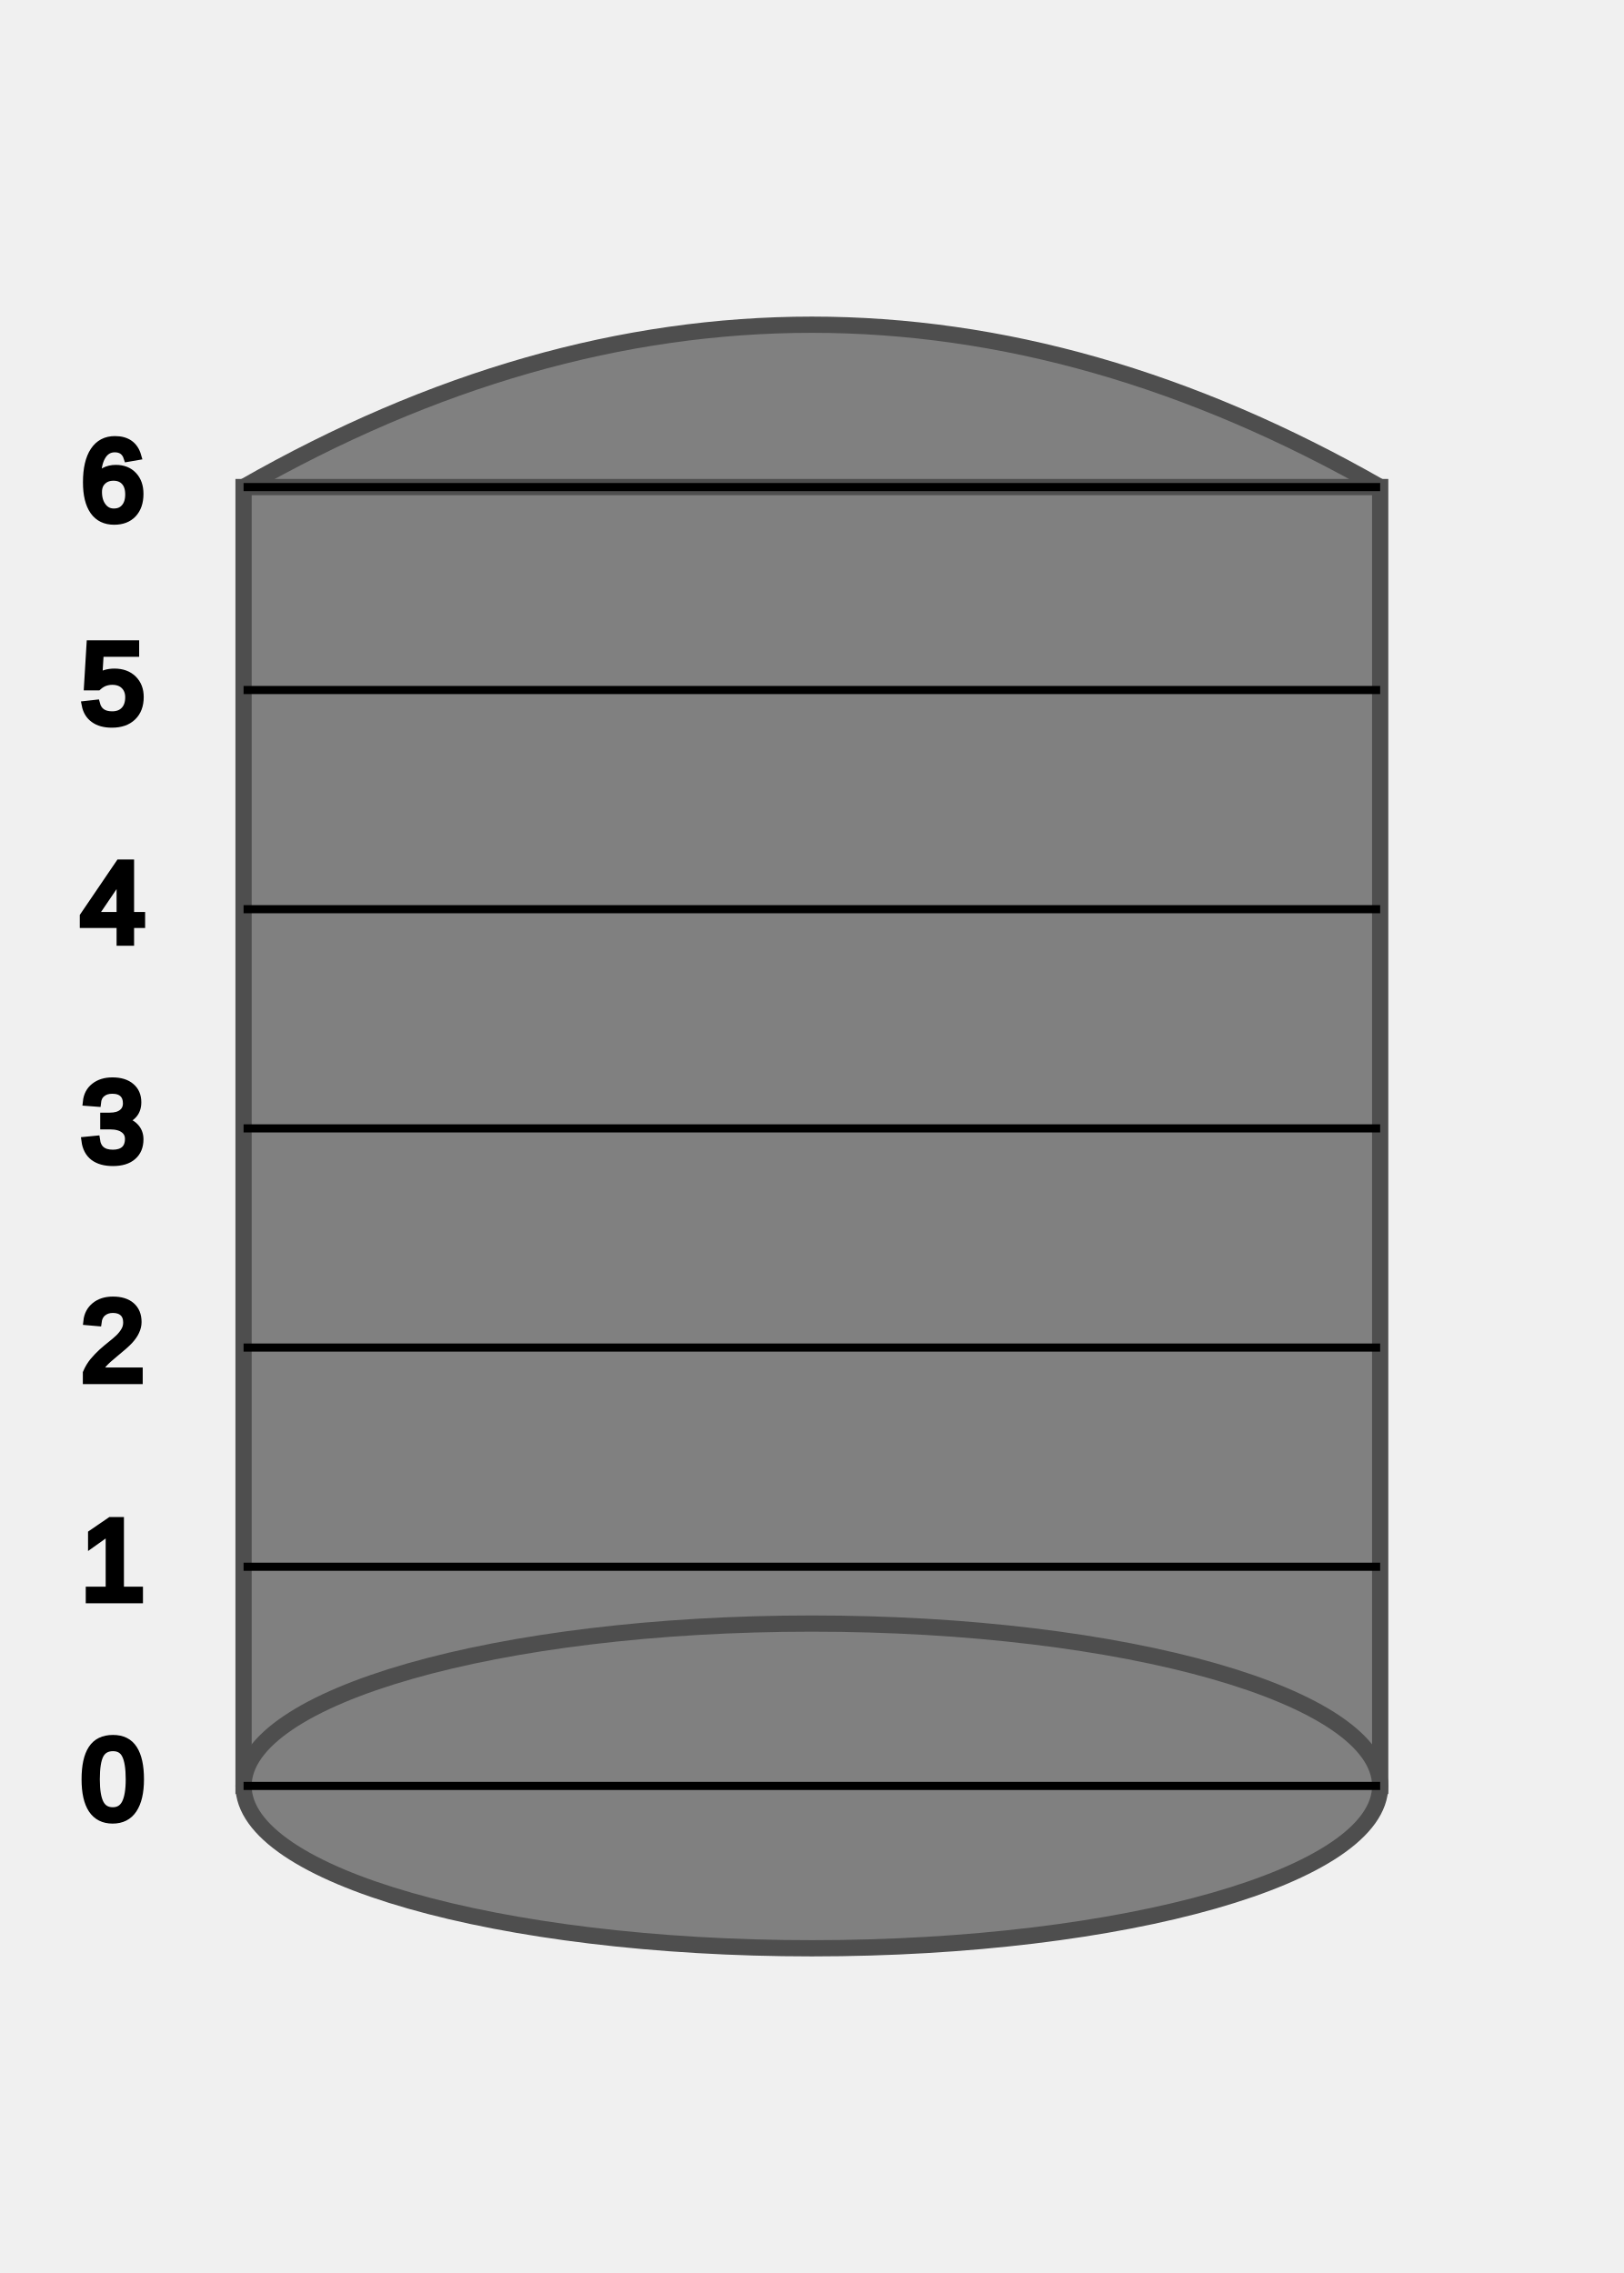
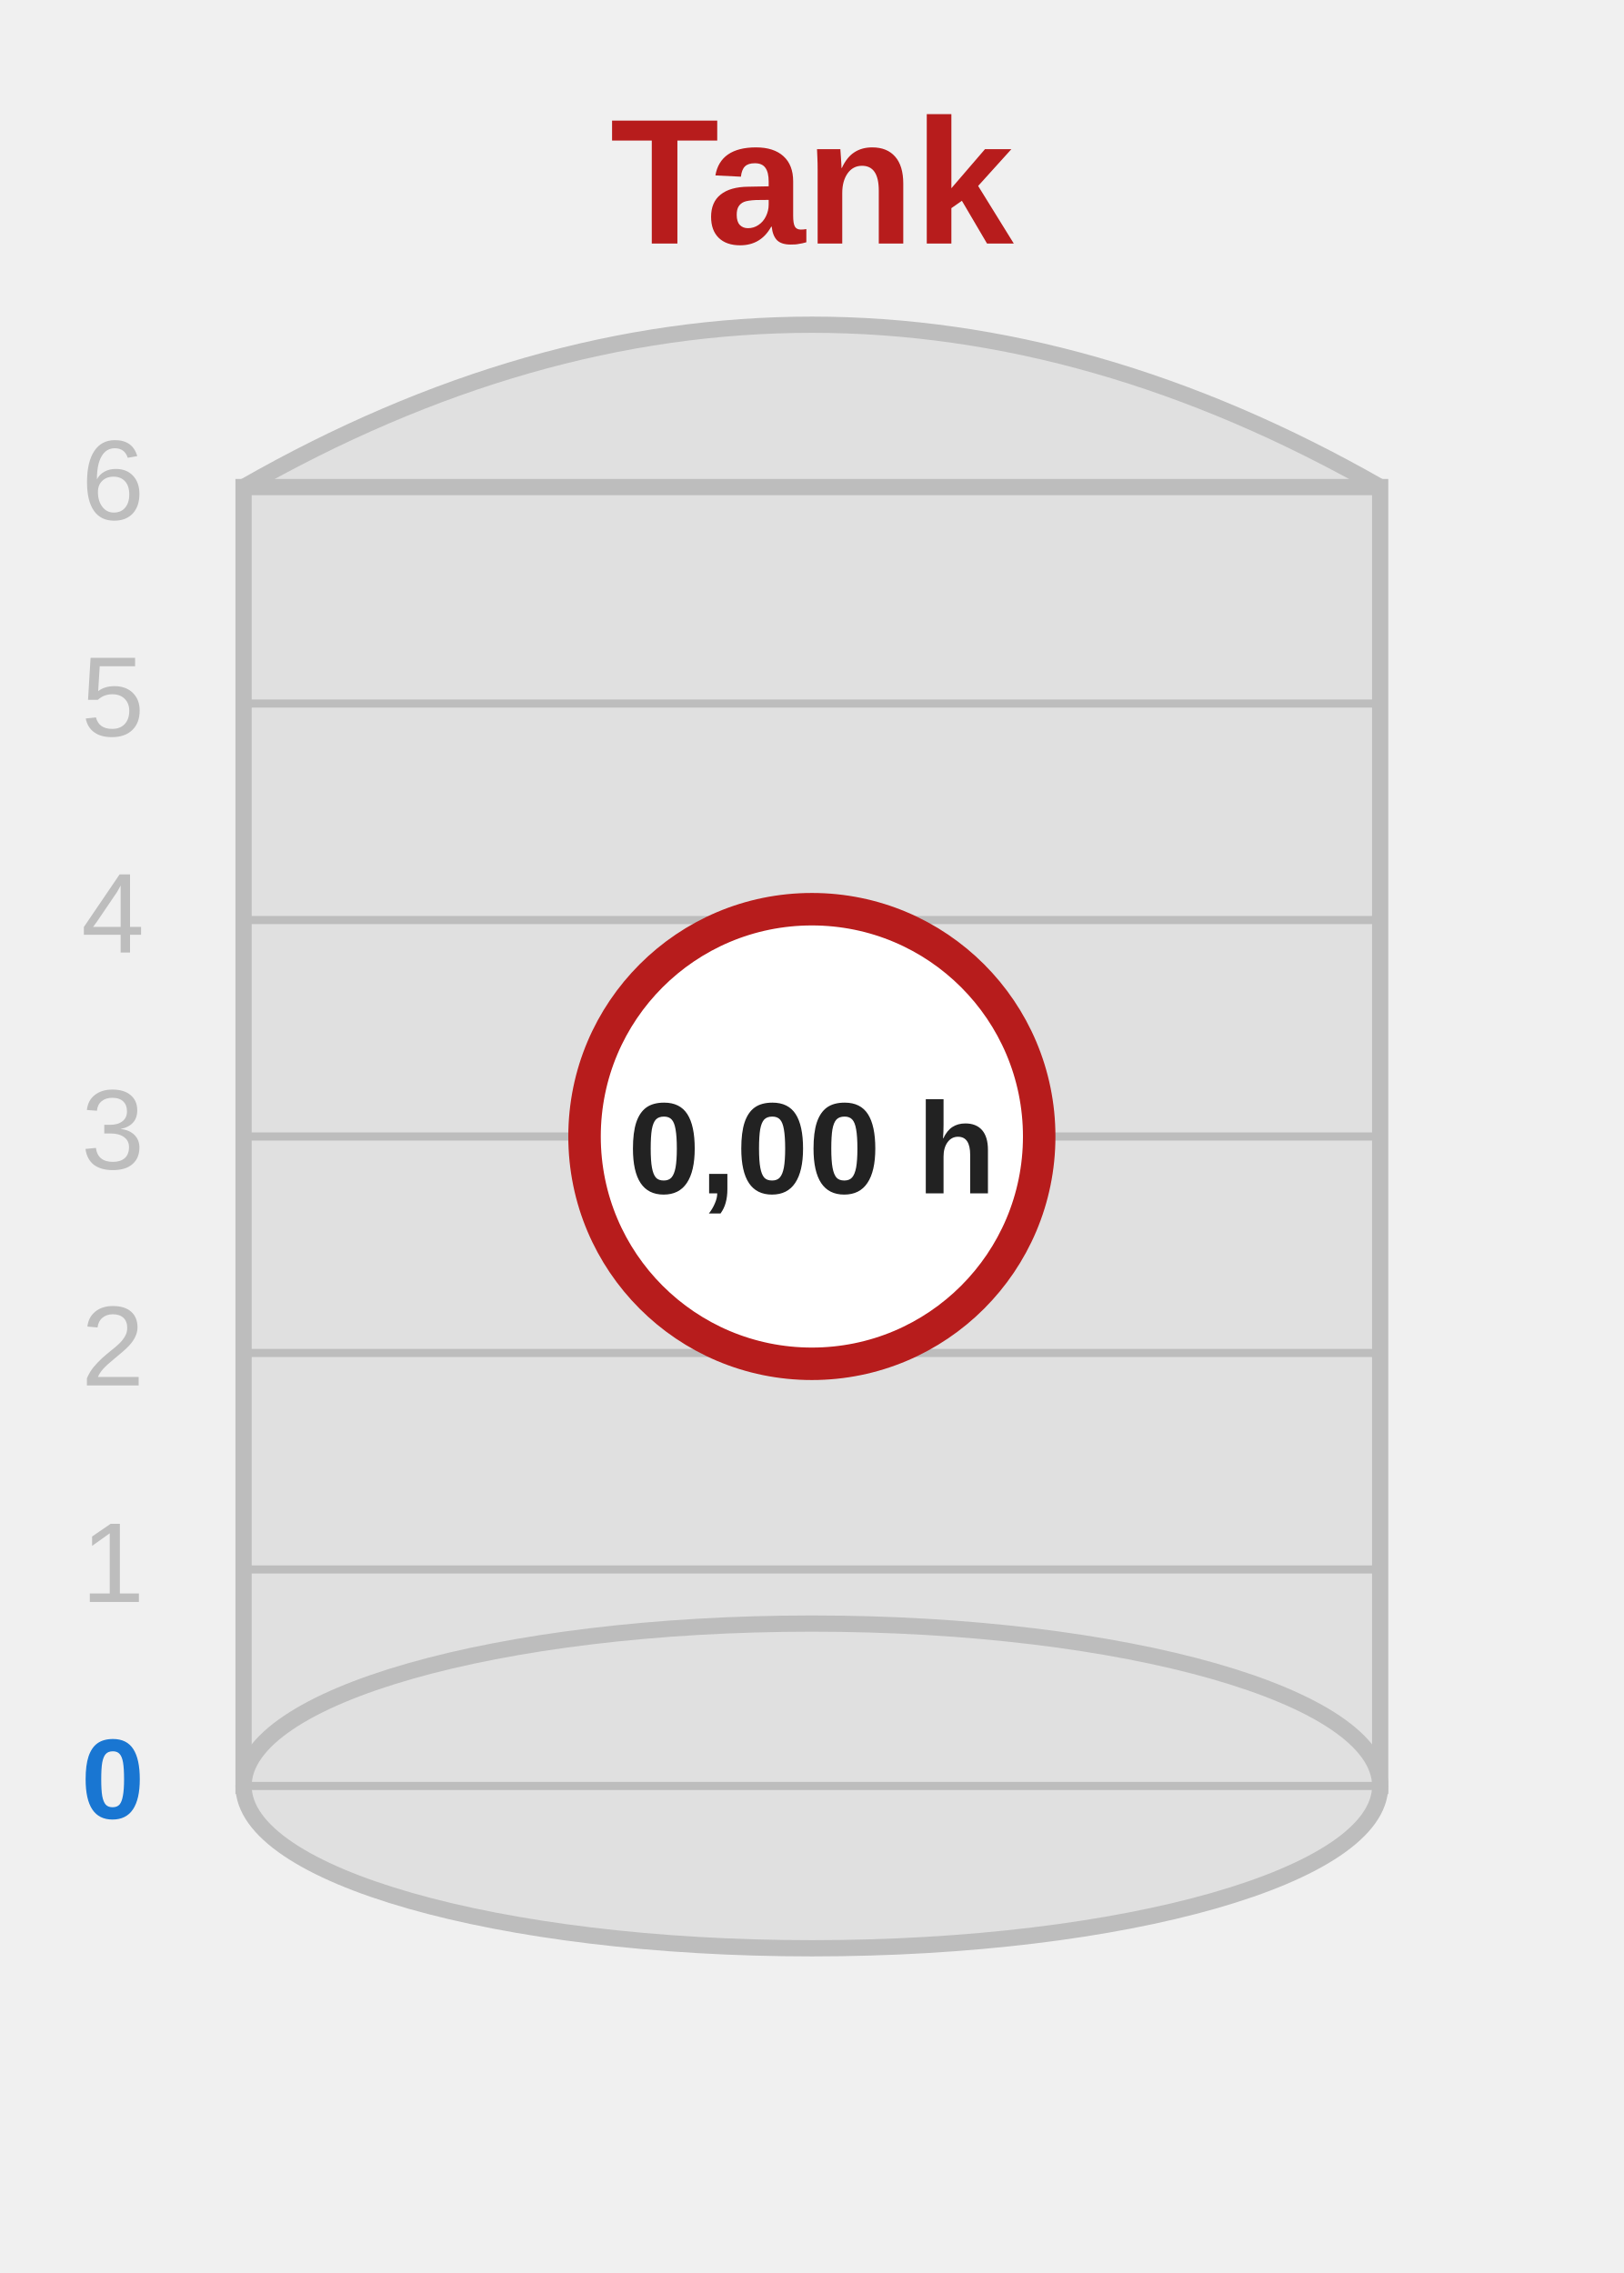
<svg xmlns="http://www.w3.org/2000/svg" width="200" height="280" viewBox="0 0 200 280">
-   <path d="M30,60 Q100,20 170,60" fill="#808080" stroke="#4e4e4e" stroke-width="2" />
-   <rect x="30" y="60" width="140" height="160" fill="#808080" stroke="#4e4e4e" stroke-width="2" />
-   <ellipse cx="100" cy="220" rx="70" ry="20" fill="#808080" stroke="#4e4e4e" stroke-width="2" />
-   <g stroke="#000000" stroke-width="1" font-family="Arial" font-size="14" fill="#000000">
-     <line x1="30" y1="220" x2="170" y2="220" />
-     <text x="10" y="224">0</text>
-     <line x1="30" y1="193" x2="170" y2="193" />
-     <text x="10" y="197">1</text>
-     <line x1="30" y1="166" x2="170" y2="166" />
-     <text x="10" y="170">2</text>
-     <line x1="30" y1="139" x2="170" y2="139" />
-     <text x="10" y="143">3</text>
-     <line x1="30" y1="112" x2="170" y2="112" />
-     <text x="10" y="116">4</text>
-     <line x1="30" y1="85" x2="170" y2="85" />
-     <text x="10" y="89">5</text>
-     <line x1="30" y1="60" x2="170" y2="60" />
-     <text x="10" y="64">6</text>
+   <path d="M30,60 Q100,20 170,60" fill="#e0e0e0" stroke="#bdbdbd" stroke-width="2" />
+   <rect x="30" y="60" width="140" height="160" fill="#e0e0e0" stroke="#bdbdbd" stroke-width="2" />
+   <ellipse cx="100" cy="220" rx="70" ry="20" fill="#e0e0e0" stroke="#bdbdbd" stroke-width="2" />
+   <g font-family="Arial" font-size="14">
+     <line x1="30" x2="170" y1="220" y2="220" stroke="#bdbdbd" stroke-width="1" />
+     <text x="10" y="224" fill="#1976d2" font-weight="bold">0</text>
+     <line x1="30" x2="170" y1="193.333" y2="193.333" stroke="#bdbdbd" stroke-width="1" />
+     <text x="10" y="197.333" fill="#bdbdbd">1</text>
+     <line x1="30" x2="170" y1="166.667" y2="166.667" stroke="#bdbdbd" stroke-width="1" />
+     <text x="10" y="170.667" fill="#bdbdbd">2</text>
+     <line x1="30" x2="170" y1="140" y2="140" stroke="#bdbdbd" stroke-width="1" />
+     <text x="10" y="144" fill="#bdbdbd">3</text>
+     <line x1="30" x2="170" y1="113.333" y2="113.333" stroke="#bdbdbd" stroke-width="1" />
+     <text x="10" y="117.333" fill="#bdbdbd">4</text>
+     <line x1="30" x2="170" y1="86.667" y2="86.667" stroke="#bdbdbd" stroke-width="1" />
+     <text x="10" y="90.667" fill="#bdbdbd">5</text>
+     <line x1="30" x2="170" y1="60" y2="60" stroke="#bdbdbd" stroke-width="1" />
+     <text x="10" y="64" fill="#bdbdbd">6</text>
  </g>
+   <rect id="fill" x="30" y="220" width="140" height="0" fill="#64b5f6" opacity="0.6" />
+   <path id="tankWavePath" fill="#64b5f6" opacity="0.8" d="" />
+   <circle cx="100" cy="140" r="28" fill="#fff" stroke="#b71c1c" stroke-width="4" />
+   <text x="100" y="147" text-anchor="middle" font-size="16" font-family="Arial" fill="#222" font-weight="bold">
+     0,00 h
+   </text>
+   <text id="title" x="100" y="30" text-anchor="middle" font-size="22" font-family="Arial" fill="#b71c1c" font-weight="bold">
+     Tank
+   </text>
+   <text x="100" y="265" text-anchor="middle" font-size="20" font-family="Arial" fill="#222" font-weight="bold">
+     
+   </text>
</svg>
